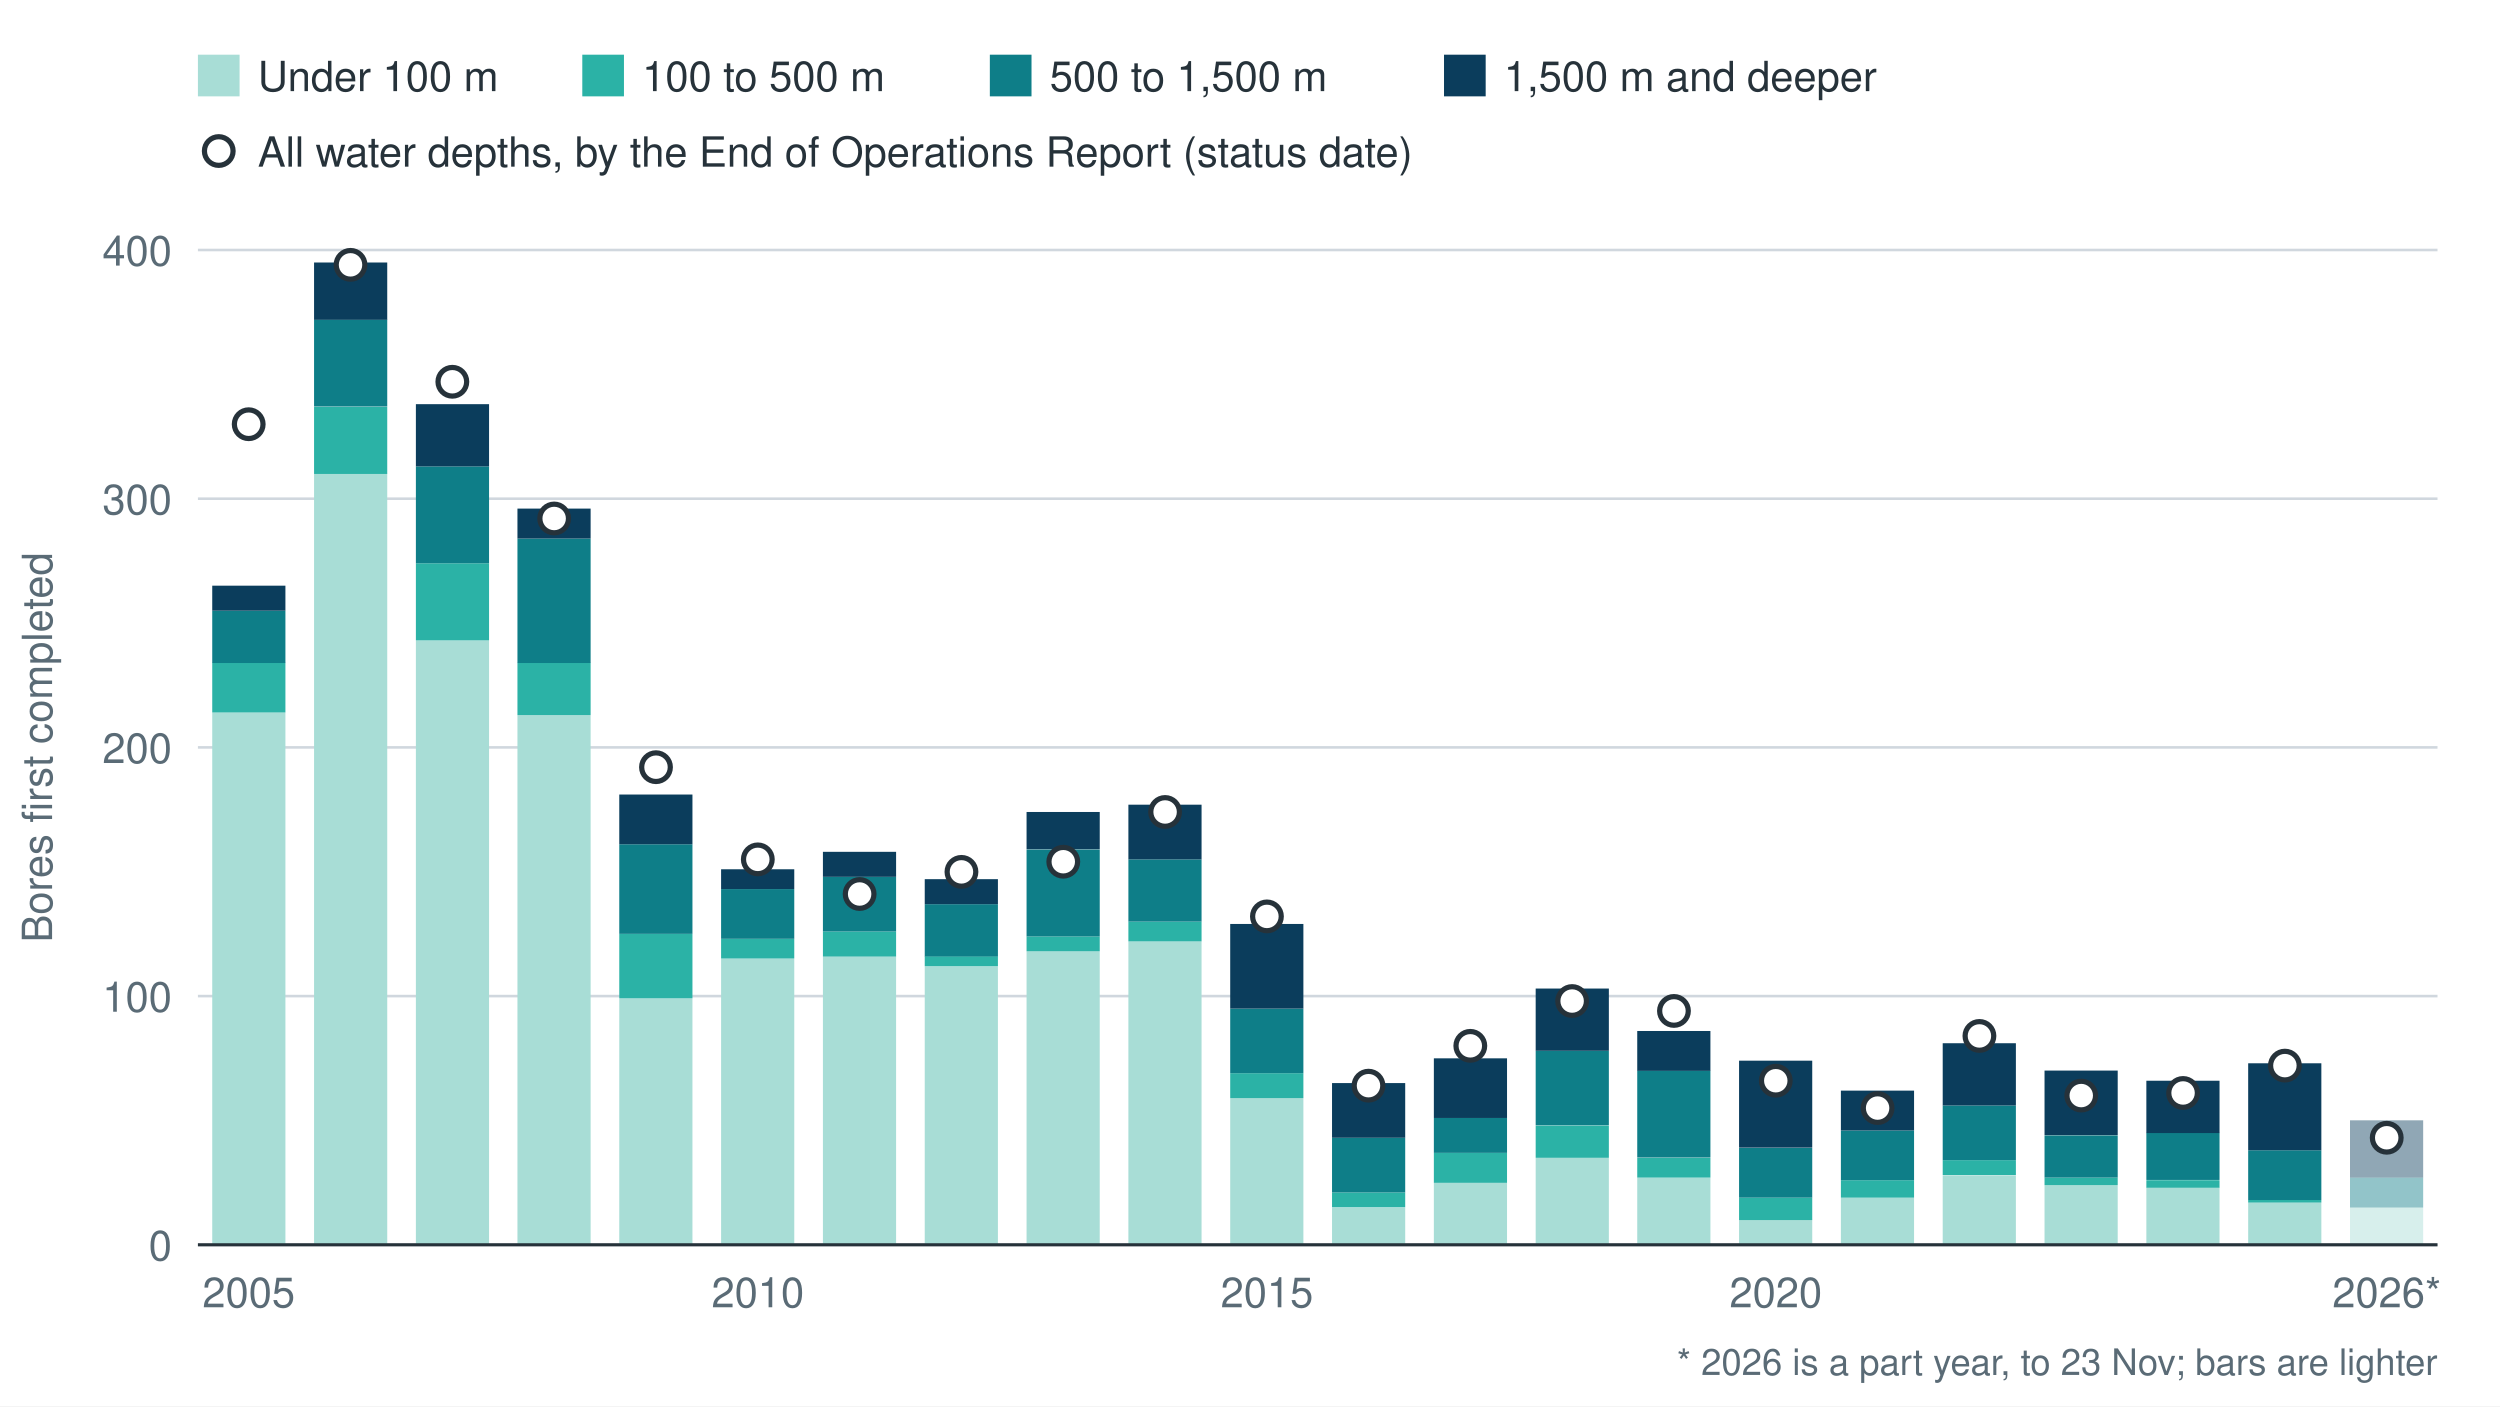
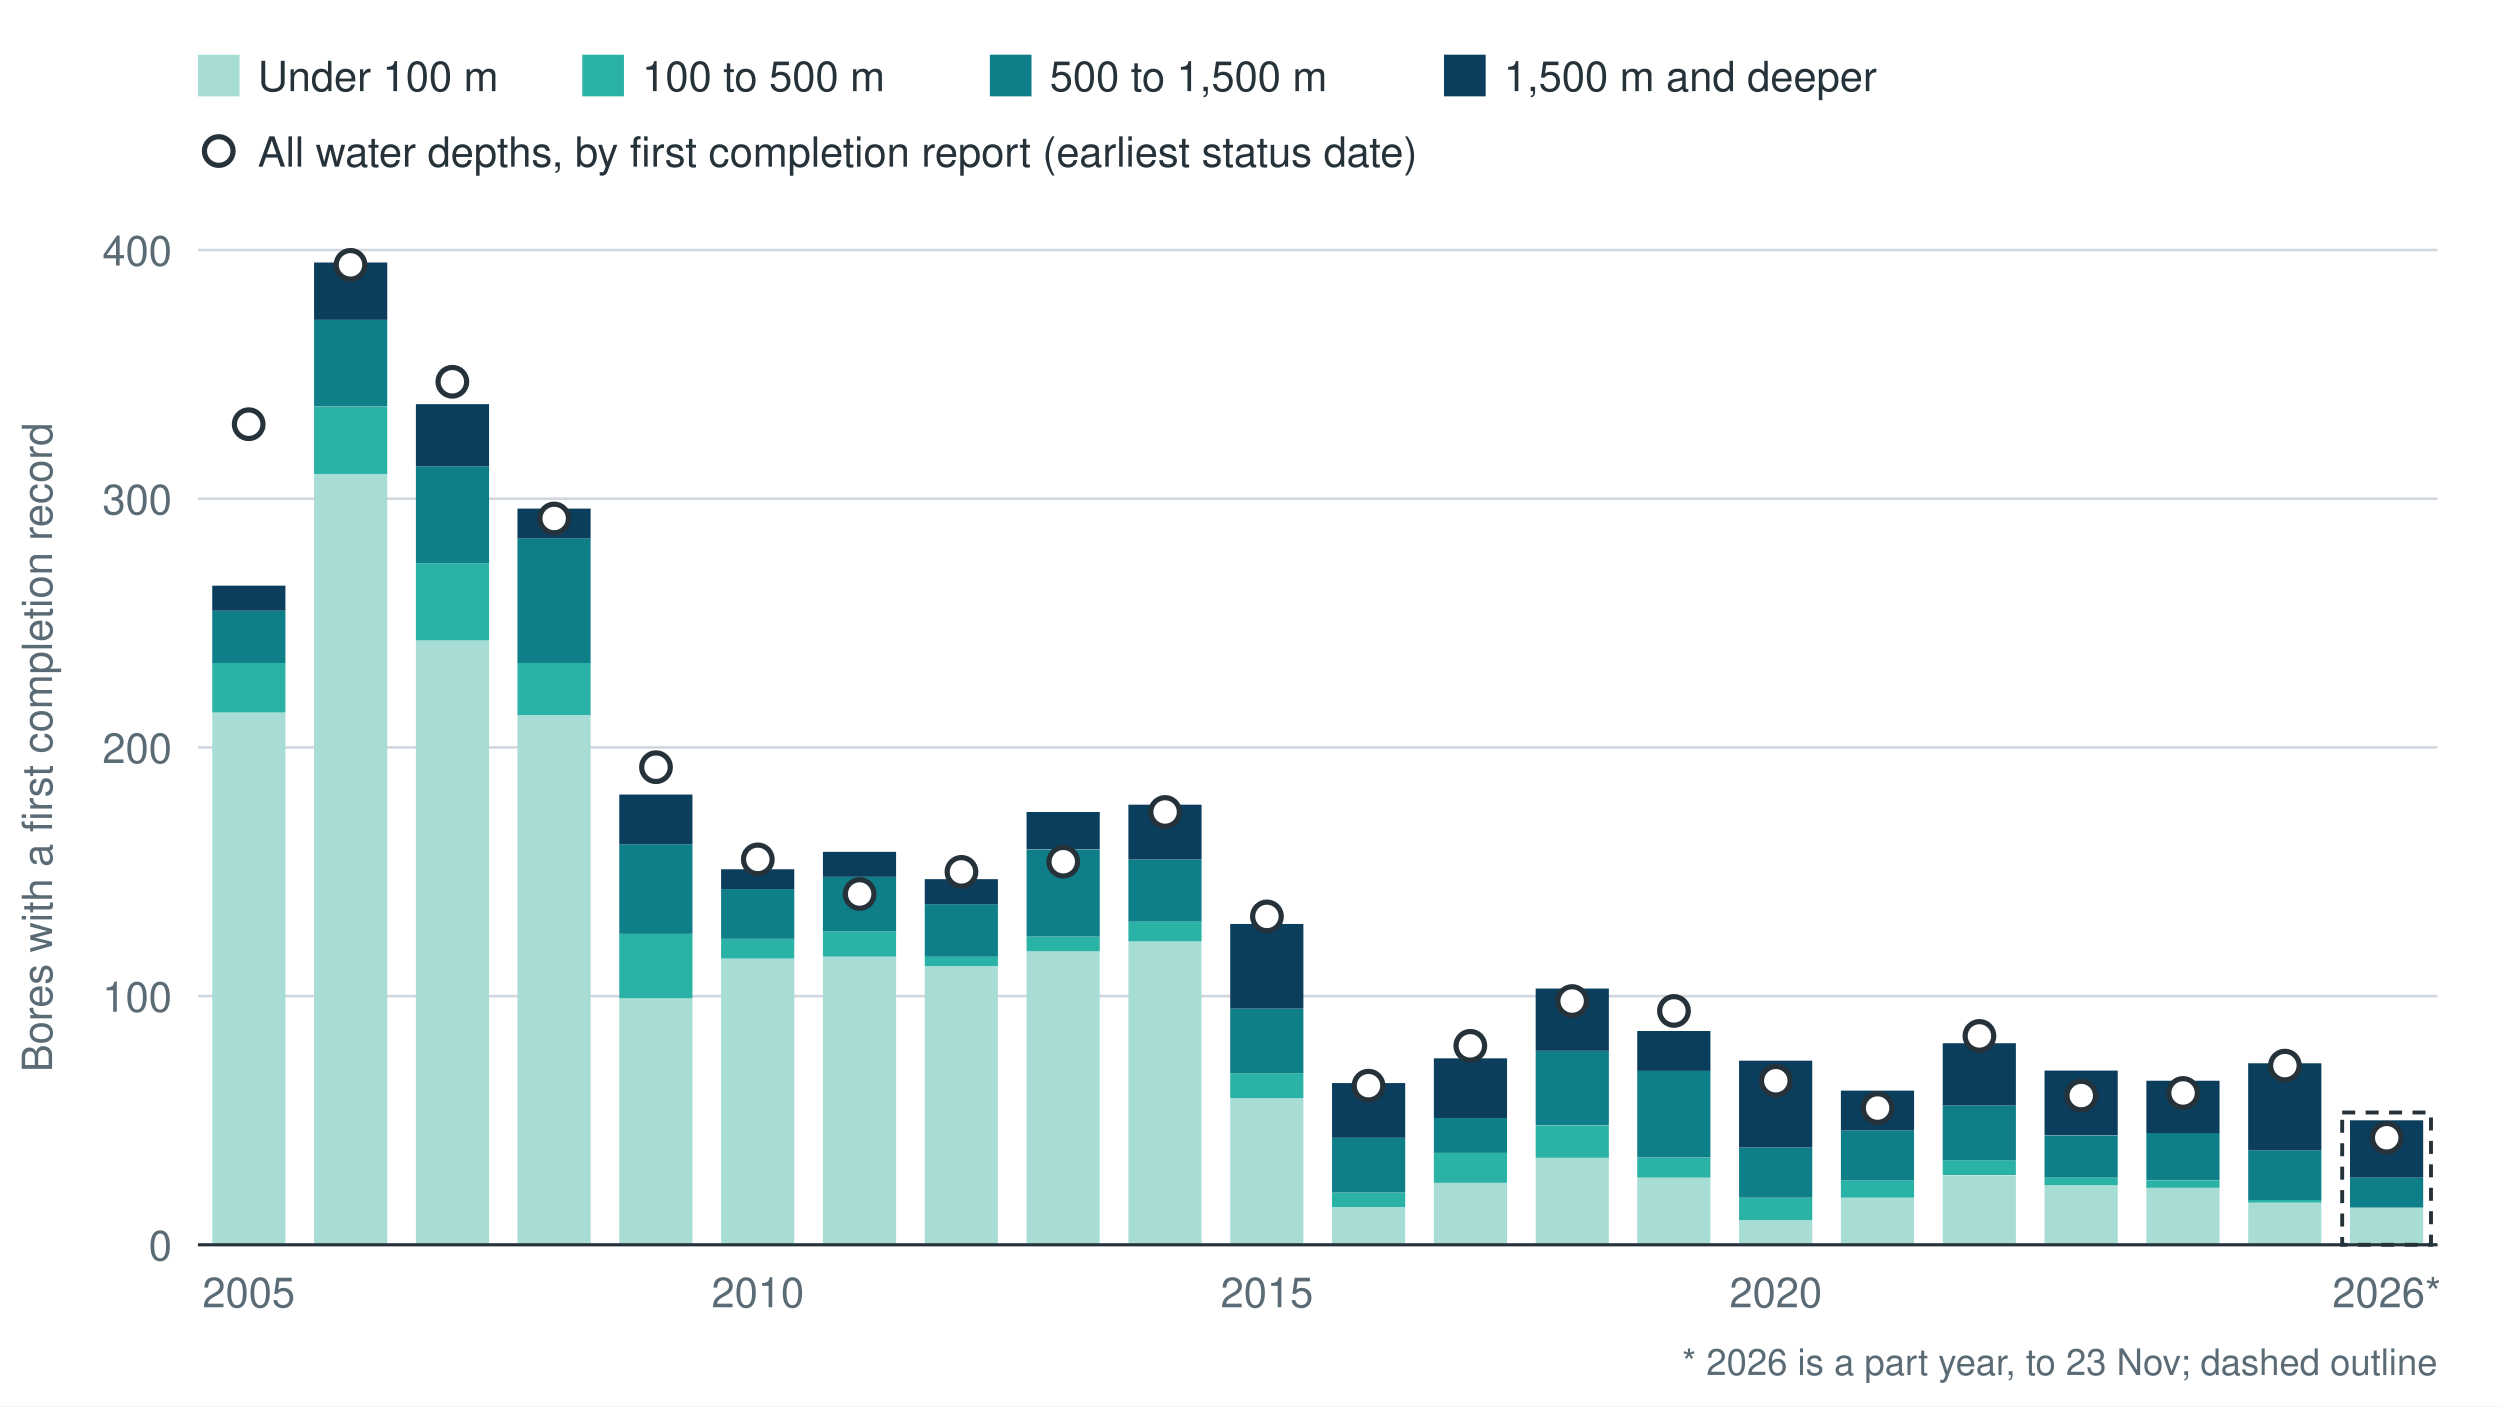
- <svg xmlns="http://www.w3.org/2000/svg" viewBox="0 0 960 540" width="960" height="540" role="img" aria-label="Bores first completed by year and water depth, from approvals (bars) and from reports (circles)" font-family="'Segoe UI',Helvetica,Arial,sans-serif">
+ <svg xmlns="http://www.w3.org/2000/svg" viewBox="0 0 960 540" width="960" height="540" role="img" aria-label="Bores with a first completion record by year and water depth: first initial completion approval (bars) and first completion report (circles)" font-family="'Segoe UI',Helvetica,Arial,sans-serif">
  <rect x="0.0" y="0.0" width="960.0" height="540.0" fill="#ffffff" fill-opacity="1.0" stroke="none" />
  <rect x="76.0" y="21.0" width="16.0" height="16.0" fill="#a8ddd6" fill-opacity="1.0" stroke="none" />
  <text x="99.0" y="35.0" font-size="16" font-weight="400" fill="#26323a" text-anchor="start">Under 100 m</text>
  <rect x="223.6" y="21.0" width="16.0" height="16.0" fill="#2BB2A6" fill-opacity="1.0" stroke="none" />
  <text x="246.6" y="35.0" font-size="16" font-weight="400" fill="#26323a" text-anchor="start">100 to 500 m</text>
  <rect x="380.1" y="21.0" width="16.0" height="16.0" fill="#0e7e88" fill-opacity="1.0" stroke="none" />
  <text x="403.1" y="35.0" font-size="16" font-weight="400" fill="#26323a" text-anchor="start">500 to 1,500 m</text>
  <rect x="554.5" y="21.0" width="16.0" height="16.0" fill="#0b3d5c" fill-opacity="1.0" stroke="none" />
  <text x="577.5" y="35.0" font-size="16" font-weight="400" fill="#26323a" text-anchor="start">1,500 m and deeper</text>
  <circle cx="84" cy="58" r="5.5" fill="#ffffff" stroke="#26323a" stroke-width="2" />
-   <text x="99.0" y="64.0" font-size="16" font-weight="400" fill="#26323a" text-anchor="start">All water depths, by the End of Operations Report (status date)</text>
+   <text x="99.0" y="64.0" font-size="16" font-weight="400" fill="#26323a" text-anchor="start">All water depths, by first completion report (earliest status date)</text>
  <line x1="76.0" y1="478.0" x2="936.0" y2="478.0" stroke="#d0d7de" stroke-width="1.0" />
  <text x="66.0" y="484.0" font-size="16" font-weight="400" fill="#5a6b76" text-anchor="end">0</text>
  <line x1="76.0" y1="382.5" x2="936.0" y2="382.5" stroke="#d0d7de" stroke-width="1.0" />
  <text x="66.0" y="388.5" font-size="16" font-weight="400" fill="#5a6b76" text-anchor="end">100</text>
  <line x1="76.0" y1="287.0" x2="936.0" y2="287.0" stroke="#d0d7de" stroke-width="1.0" />
  <text x="66.0" y="293.0" font-size="16" font-weight="400" fill="#5a6b76" text-anchor="end">200</text>
  <line x1="76.0" y1="191.5" x2="936.0" y2="191.5" stroke="#d0d7de" stroke-width="1.0" />
  <text x="66.0" y="197.5" font-size="16" font-weight="400" fill="#5a6b76" text-anchor="end">300</text>
  <line x1="76.0" y1="96.0" x2="936.0" y2="96.0" stroke="#d0d7de" stroke-width="1.0" />
  <text x="66.0" y="102.0" font-size="16" font-weight="400" fill="#5a6b76" text-anchor="end">400</text>
  <rect x="81.5" y="273.6" width="28.1" height="204.4" fill="#a8ddd6" fill-opacity="1.0" stroke="none" />
  <rect x="81.5" y="254.5" width="28.1" height="19.1" fill="#2BB2A6" fill-opacity="1.0" stroke="none" />
  <rect x="81.5" y="234.5" width="28.1" height="20.1" fill="#0e7e88" fill-opacity="1.0" stroke="none" />
  <rect x="81.5" y="224.9" width="28.1" height="9.6" fill="#0b3d5c" fill-opacity="1.0" stroke="none" />
  <circle cx="95.5" cy="162.9" r="5.5" fill="#ffffff" stroke="#26323a" stroke-width="2" />
  <text x="95.5" y="502.0" font-size="16" font-weight="400" fill="#5a6b76" text-anchor="middle">2005</text>
  <rect x="120.6" y="181.9" width="28.1" height="296.1" fill="#a8ddd6" fill-opacity="1.0" stroke="none" />
  <rect x="120.6" y="156.2" width="28.1" height="25.8" fill="#2BB2A6" fill-opacity="1.0" stroke="none" />
  <rect x="120.6" y="122.7" width="28.1" height="33.4" fill="#0e7e88" fill-opacity="1.0" stroke="none" />
  <rect x="120.6" y="100.8" width="28.1" height="22.0" fill="#0b3d5c" fill-opacity="1.0" stroke="none" />
  <circle cx="134.6" cy="101.7" r="5.5" fill="#ffffff" stroke="#26323a" stroke-width="2" />
  <rect x="159.7" y="245.9" width="28.1" height="232.1" fill="#a8ddd6" fill-opacity="1.0" stroke="none" />
  <rect x="159.7" y="216.3" width="28.1" height="29.6" fill="#2BB2A6" fill-opacity="1.0" stroke="none" />
  <rect x="159.7" y="179.1" width="28.1" height="37.2" fill="#0e7e88" fill-opacity="1.0" stroke="none" />
  <rect x="159.7" y="155.2" width="28.1" height="23.9" fill="#0b3d5c" fill-opacity="1.0" stroke="none" />
  <circle cx="173.7" cy="146.6" r="5.5" fill="#ffffff" stroke="#26323a" stroke-width="2" />
  <rect x="198.7" y="274.6" width="28.1" height="203.4" fill="#a8ddd6" fill-opacity="1.0" stroke="none" />
  <rect x="198.7" y="254.5" width="28.1" height="20.1" fill="#2BB2A6" fill-opacity="1.0" stroke="none" />
  <rect x="198.7" y="206.8" width="28.1" height="47.8" fill="#0e7e88" fill-opacity="1.0" stroke="none" />
  <rect x="198.7" y="195.3" width="28.1" height="11.5" fill="#0b3d5c" fill-opacity="1.0" stroke="none" />
  <circle cx="212.8" cy="199.1" r="5.5" fill="#ffffff" stroke="#26323a" stroke-width="2" />
  <rect x="237.8" y="383.5" width="28.1" height="94.5" fill="#a8ddd6" fill-opacity="1.0" stroke="none" />
  <rect x="237.8" y="358.6" width="28.1" height="24.8" fill="#2BB2A6" fill-opacity="1.0" stroke="none" />
  <rect x="237.8" y="324.2" width="28.1" height="34.4" fill="#0e7e88" fill-opacity="1.0" stroke="none" />
  <rect x="237.8" y="305.1" width="28.1" height="19.1" fill="#0b3d5c" fill-opacity="1.0" stroke="none" />
  <circle cx="251.9" cy="294.6" r="5.5" fill="#ffffff" stroke="#26323a" stroke-width="2" />
  <rect x="276.9" y="368.2" width="28.1" height="109.8" fill="#a8ddd6" fill-opacity="1.0" stroke="none" />
  <rect x="276.9" y="360.5" width="28.1" height="7.6" fill="#2BB2A6" fill-opacity="1.0" stroke="none" />
  <rect x="276.9" y="341.4" width="28.1" height="19.1" fill="#0e7e88" fill-opacity="1.0" stroke="none" />
  <rect x="276.9" y="333.8" width="28.1" height="7.6" fill="#0b3d5c" fill-opacity="1.0" stroke="none" />
  <circle cx="291.0" cy="330.0" r="5.5" fill="#ffffff" stroke="#26323a" stroke-width="2" />
  <text x="291.0" y="502.0" font-size="16" font-weight="400" fill="#5a6b76" text-anchor="middle">2010</text>
  <rect x="316.0" y="367.2" width="28.1" height="110.8" fill="#a8ddd6" fill-opacity="1.0" stroke="none" />
  <rect x="316.0" y="357.7" width="28.1" height="9.6" fill="#2BB2A6" fill-opacity="1.0" stroke="none" />
  <rect x="316.0" y="336.7" width="28.1" height="21.0" fill="#0e7e88" fill-opacity="1.0" stroke="none" />
  <rect x="316.0" y="327.1" width="28.1" height="9.6" fill="#0b3d5c" fill-opacity="1.0" stroke="none" />
  <circle cx="330.1" cy="343.3" r="5.5" fill="#ffffff" stroke="#26323a" stroke-width="2" />
  <rect x="355.1" y="371.0" width="28.1" height="107.0" fill="#a8ddd6" fill-opacity="1.0" stroke="none" />
  <rect x="355.1" y="367.2" width="28.1" height="3.8" fill="#2BB2A6" fill-opacity="1.0" stroke="none" />
  <rect x="355.1" y="347.2" width="28.1" height="20.1" fill="#0e7e88" fill-opacity="1.0" stroke="none" />
  <rect x="355.1" y="337.6" width="28.1" height="9.6" fill="#0b3d5c" fill-opacity="1.0" stroke="none" />
  <circle cx="369.2" cy="334.8" r="5.5" fill="#ffffff" stroke="#26323a" stroke-width="2" />
  <rect x="394.2" y="365.3" width="28.1" height="112.7" fill="#a8ddd6" fill-opacity="1.0" stroke="none" />
  <rect x="394.2" y="359.6" width="28.1" height="5.7" fill="#2BB2A6" fill-opacity="1.0" stroke="none" />
  <rect x="394.2" y="326.2" width="28.1" height="33.4" fill="#0e7e88" fill-opacity="1.0" stroke="none" />
  <rect x="394.2" y="311.8" width="28.1" height="14.3" fill="#0b3d5c" fill-opacity="1.0" stroke="none" />
  <circle cx="408.3" cy="330.9" r="5.5" fill="#ffffff" stroke="#26323a" stroke-width="2" />
  <rect x="433.3" y="361.5" width="28.1" height="116.5" fill="#a8ddd6" fill-opacity="1.0" stroke="none" />
  <rect x="433.3" y="353.9" width="28.1" height="7.6" fill="#2BB2A6" fill-opacity="1.0" stroke="none" />
  <rect x="433.3" y="330.0" width="28.1" height="23.9" fill="#0e7e88" fill-opacity="1.0" stroke="none" />
  <rect x="433.3" y="309.0" width="28.1" height="21.0" fill="#0b3d5c" fill-opacity="1.0" stroke="none" />
  <circle cx="447.4" cy="311.8" r="5.5" fill="#ffffff" stroke="#26323a" stroke-width="2" />
  <rect x="472.4" y="421.7" width="28.1" height="56.3" fill="#a8ddd6" fill-opacity="1.0" stroke="none" />
  <rect x="472.4" y="412.1" width="28.1" height="9.6" fill="#2BB2A6" fill-opacity="1.0" stroke="none" />
  <rect x="472.4" y="387.3" width="28.1" height="24.8" fill="#0e7e88" fill-opacity="1.0" stroke="none" />
  <rect x="472.4" y="354.8" width="28.1" height="32.5" fill="#0b3d5c" fill-opacity="1.0" stroke="none" />
  <circle cx="486.5" cy="351.9" r="5.5" fill="#ffffff" stroke="#26323a" stroke-width="2" />
  <text x="486.5" y="502.0" font-size="16" font-weight="400" fill="#5a6b76" text-anchor="middle">2015</text>
  <rect x="511.5" y="463.7" width="28.1" height="14.3" fill="#a8ddd6" fill-opacity="1.0" stroke="none" />
  <rect x="511.5" y="457.9" width="28.1" height="5.7" fill="#2BB2A6" fill-opacity="1.0" stroke="none" />
  <rect x="511.5" y="436.9" width="28.1" height="21.0" fill="#0e7e88" fill-opacity="1.0" stroke="none" />
  <rect x="511.5" y="415.9" width="28.1" height="21.0" fill="#0b3d5c" fill-opacity="1.0" stroke="none" />
  <circle cx="525.5" cy="416.9" r="5.5" fill="#ffffff" stroke="#26323a" stroke-width="2" />
  <rect x="550.6" y="454.1" width="28.1" height="23.9" fill="#a8ddd6" fill-opacity="1.0" stroke="none" />
  <rect x="550.6" y="442.7" width="28.1" height="11.5" fill="#2BB2A6" fill-opacity="1.0" stroke="none" />
  <rect x="550.6" y="429.3" width="28.1" height="13.4" fill="#0e7e88" fill-opacity="1.0" stroke="none" />
  <rect x="550.6" y="406.4" width="28.1" height="22.9" fill="#0b3d5c" fill-opacity="1.0" stroke="none" />
  <circle cx="564.6" cy="401.6" r="5.5" fill="#ffffff" stroke="#26323a" stroke-width="2" />
  <rect x="589.7" y="444.6" width="28.1" height="33.4" fill="#a8ddd6" fill-opacity="1.0" stroke="none" />
  <rect x="589.7" y="432.2" width="28.1" height="12.4" fill="#2BB2A6" fill-opacity="1.0" stroke="none" />
  <rect x="589.7" y="403.5" width="28.1" height="28.6" fill="#0e7e88" fill-opacity="1.0" stroke="none" />
  <rect x="589.7" y="379.6" width="28.1" height="23.9" fill="#0b3d5c" fill-opacity="1.0" stroke="none" />
  <circle cx="603.7" cy="384.4" r="5.5" fill="#ffffff" stroke="#26323a" stroke-width="2" />
  <rect x="628.7" y="452.2" width="28.1" height="25.8" fill="#a8ddd6" fill-opacity="1.0" stroke="none" />
  <rect x="628.7" y="444.6" width="28.1" height="7.6" fill="#2BB2A6" fill-opacity="1.0" stroke="none" />
  <rect x="628.7" y="411.1" width="28.1" height="33.4" fill="#0e7e88" fill-opacity="1.0" stroke="none" />
  <rect x="628.7" y="395.9" width="28.1" height="15.3" fill="#0b3d5c" fill-opacity="1.0" stroke="none" />
  <circle cx="642.8" cy="388.2" r="5.5" fill="#ffffff" stroke="#26323a" stroke-width="2" />
  <rect x="667.8" y="468.4" width="28.1" height="9.6" fill="#a8ddd6" fill-opacity="1.0" stroke="none" />
  <rect x="667.8" y="459.9" width="28.1" height="8.6" fill="#2BB2A6" fill-opacity="1.0" stroke="none" />
  <rect x="667.8" y="440.8" width="28.1" height="19.1" fill="#0e7e88" fill-opacity="1.0" stroke="none" />
  <rect x="667.8" y="407.3" width="28.1" height="33.4" fill="#0b3d5c" fill-opacity="1.0" stroke="none" />
  <circle cx="681.9" cy="415.0" r="5.5" fill="#ffffff" stroke="#26323a" stroke-width="2" />
  <text x="681.9" y="502.0" font-size="16" font-weight="400" fill="#5a6b76" text-anchor="middle">2020</text>
  <rect x="706.9" y="459.9" width="28.1" height="18.1" fill="#a8ddd6" fill-opacity="1.0" stroke="none" />
  <rect x="706.9" y="453.2" width="28.1" height="6.7" fill="#2BB2A6" fill-opacity="1.0" stroke="none" />
  <rect x="706.9" y="434.1" width="28.1" height="19.1" fill="#0e7e88" fill-opacity="1.0" stroke="none" />
  <rect x="706.9" y="418.8" width="28.1" height="15.3" fill="#0b3d5c" fill-opacity="1.0" stroke="none" />
  <circle cx="721.0" cy="425.5" r="5.5" fill="#ffffff" stroke="#26323a" stroke-width="2" />
  <rect x="746.0" y="451.3" width="28.1" height="26.7" fill="#a8ddd6" fill-opacity="1.0" stroke="none" />
  <rect x="746.0" y="445.5" width="28.1" height="5.7" fill="#2BB2A6" fill-opacity="1.0" stroke="none" />
  <rect x="746.0" y="424.5" width="28.1" height="21.0" fill="#0e7e88" fill-opacity="1.0" stroke="none" />
  <rect x="746.0" y="400.6" width="28.1" height="23.9" fill="#0b3d5c" fill-opacity="1.0" stroke="none" />
  <circle cx="760.1" cy="397.8" r="5.5" fill="#ffffff" stroke="#26323a" stroke-width="2" />
  <rect x="785.1" y="455.1" width="28.1" height="22.9" fill="#a8ddd6" fill-opacity="1.0" stroke="none" />
  <rect x="785.1" y="452.2" width="28.1" height="2.9" fill="#2BB2A6" fill-opacity="1.0" stroke="none" />
  <rect x="785.1" y="436.0" width="28.1" height="16.2" fill="#0e7e88" fill-opacity="1.0" stroke="none" />
  <rect x="785.1" y="411.1" width="28.1" height="24.8" fill="#0b3d5c" fill-opacity="1.0" stroke="none" />
  <circle cx="799.2" cy="420.7" r="5.5" fill="#ffffff" stroke="#26323a" stroke-width="2" />
  <rect x="824.2" y="456.0" width="28.1" height="22.0" fill="#a8ddd6" fill-opacity="1.0" stroke="none" />
  <rect x="824.2" y="453.2" width="28.1" height="2.9" fill="#2BB2A6" fill-opacity="1.0" stroke="none" />
  <rect x="824.2" y="435.0" width="28.1" height="18.1" fill="#0e7e88" fill-opacity="1.0" stroke="none" />
  <rect x="824.2" y="415.0" width="28.1" height="20.1" fill="#0b3d5c" fill-opacity="1.0" stroke="none" />
  <circle cx="838.3" cy="419.7" r="5.5" fill="#ffffff" stroke="#26323a" stroke-width="2" />
  <rect x="863.3" y="461.8" width="28.1" height="16.2" fill="#a8ddd6" fill-opacity="1.0" stroke="none" />
  <rect x="863.3" y="460.8" width="28.1" height="1.0" fill="#2BB2A6" fill-opacity="1.0" stroke="none" />
  <rect x="863.3" y="441.7" width="28.1" height="19.1" fill="#0e7e88" fill-opacity="1.0" stroke="none" />
  <rect x="863.3" y="408.3" width="28.1" height="33.4" fill="#0b3d5c" fill-opacity="1.0" stroke="none" />
  <circle cx="877.4" cy="409.2" r="5.5" fill="#ffffff" stroke="#26323a" stroke-width="2" />
-   <rect x="902.4" y="463.7" width="28.1" height="14.3" fill="#a8ddd6" fill-opacity="0.45" stroke="none" />
-   <rect x="902.4" y="463.7" width="28.1" height="0.0" fill="#2BB2A6" fill-opacity="0.45" stroke="none" />
-   <rect x="902.4" y="452.2" width="28.1" height="11.5" fill="#0e7e88" fill-opacity="0.45" stroke="none" />
-   <rect x="902.4" y="430.2" width="28.1" height="22.0" fill="#0b3d5c" fill-opacity="0.45" stroke="none" />
+   <rect x="902.4" y="463.7" width="28.1" height="14.3" fill="#a8ddd6" fill-opacity="1.0" stroke="none" />
+   <rect x="902.4" y="463.7" width="28.1" height="0.0" fill="#2BB2A6" fill-opacity="1.0" stroke="none" />
+   <rect x="902.4" y="452.2" width="28.1" height="11.5" fill="#0e7e88" fill-opacity="1.0" stroke="none" />
+   <rect x="902.4" y="430.2" width="28.1" height="22.0" fill="#0b3d5c" fill-opacity="1.0" stroke="none" />
+   <rect x="899.4" y="427.2" width="34.1" height="50.8" fill="none" stroke="#26323a" stroke-width="1.5" stroke-dasharray="5 4" />
  <circle cx="916.5" cy="436.9" r="5.5" fill="#ffffff" stroke="#26323a" stroke-width="2" />
  <text x="916.5" y="502.0" font-size="16" font-weight="400" fill="#5a6b76" text-anchor="middle">2026*</text>
  <line x1="76.0" y1="478.0" x2="936.0" y2="478.0" stroke="#26323a" stroke-width="1.2" />
-   <text x="20" y="287.0" font-size="16" fill="#5a6b76" text-anchor="middle" transform="rotate(-90 20 287.0)">Bores first completed</text>
-   <text x="936.0" y="528.0" font-size="14" font-weight="400" fill="#5a6b76" text-anchor="end">* 2026 is a part year, to 23 Nov; bars are lighter</text>
+   <text x="20" y="287.0" font-size="16" fill="#5a6b76" text-anchor="middle" transform="rotate(-90 20 287.0)">Bores with a first completion record</text>
+   <text x="936.0" y="528.0" font-size="14" font-weight="400" fill="#5a6b76" text-anchor="end">* 2026 is a part year, to 23 Nov; dashed outline</text>
</svg>
